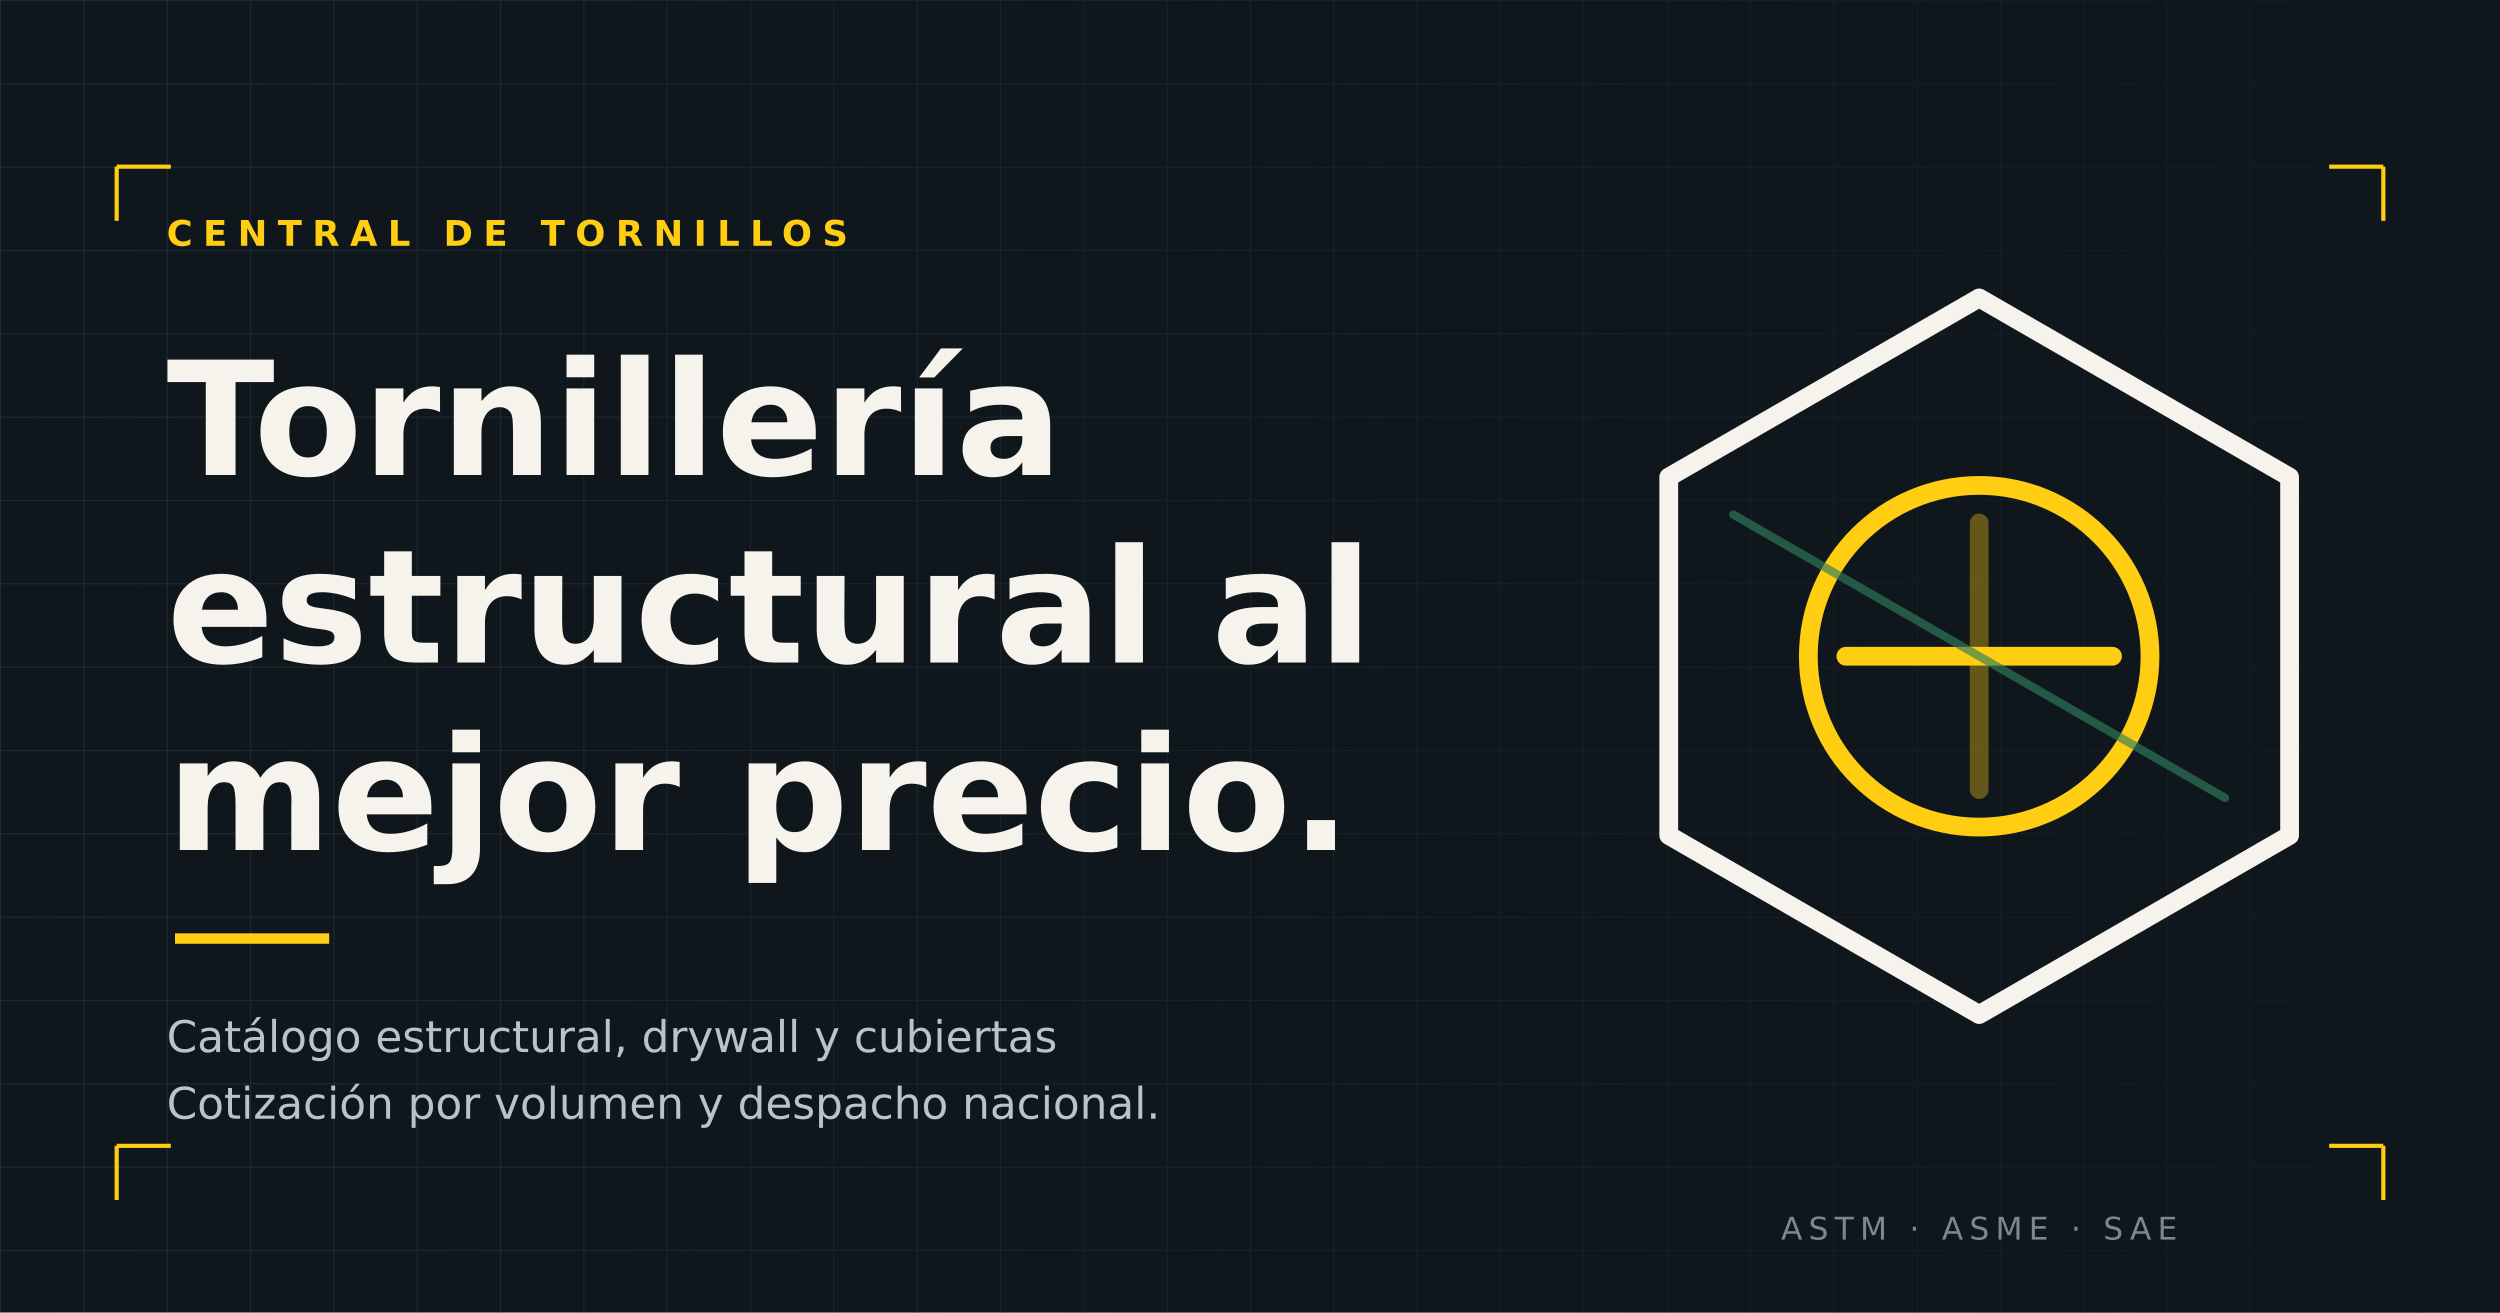
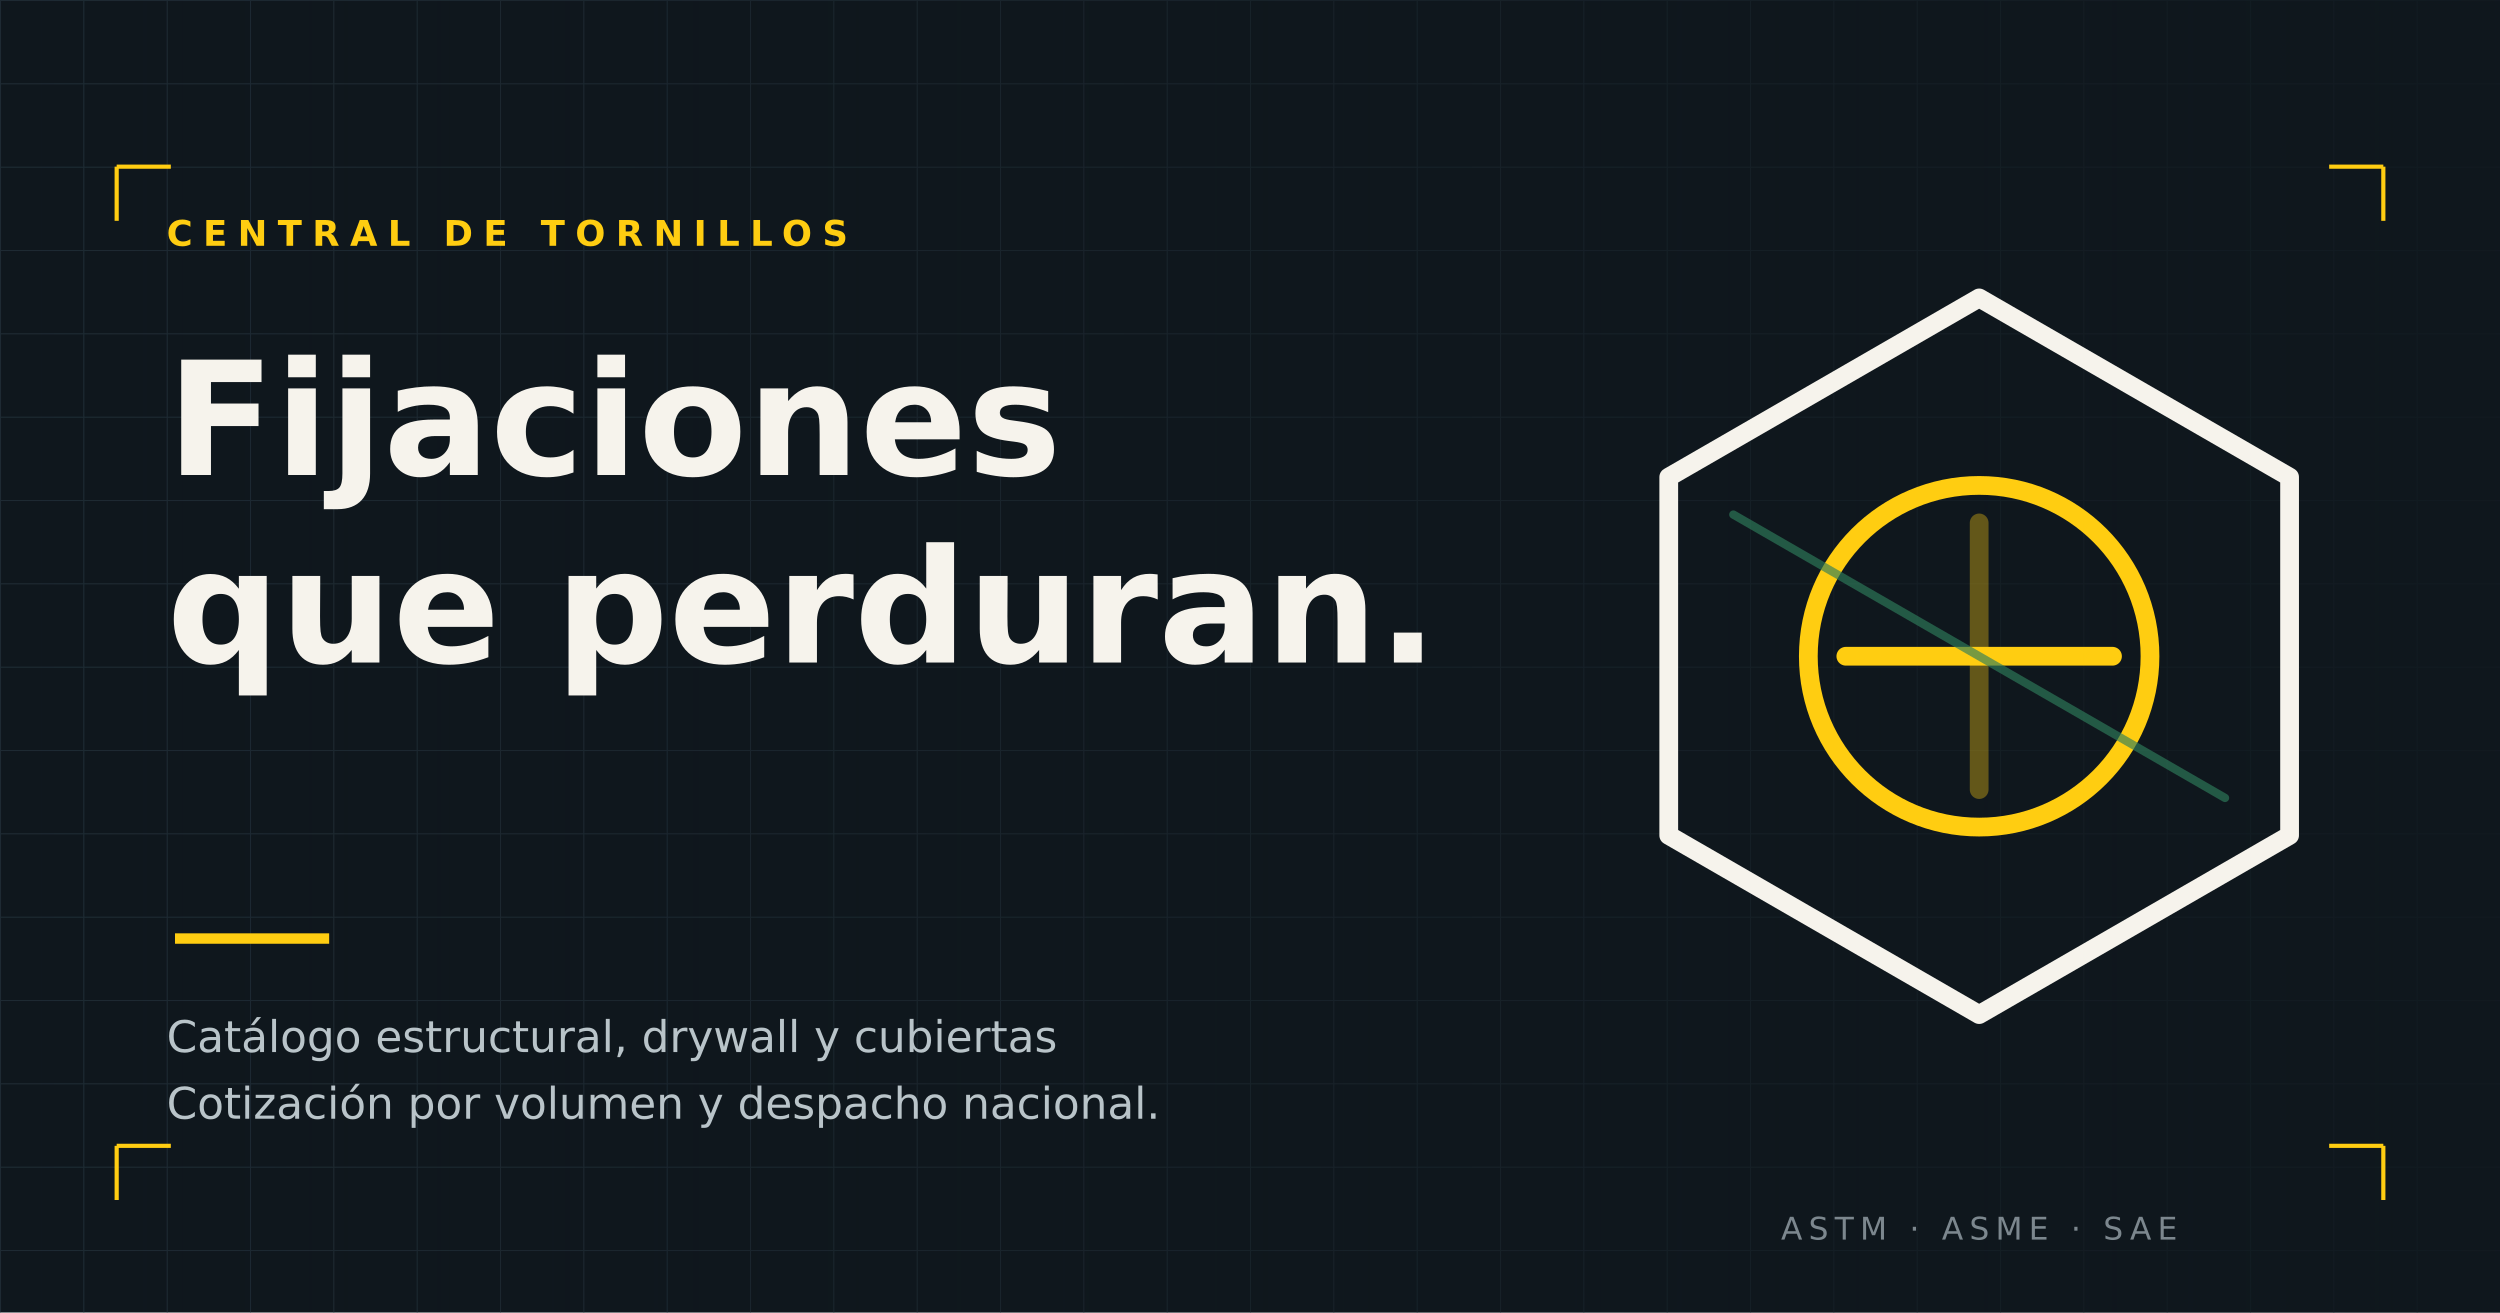
<svg xmlns="http://www.w3.org/2000/svg" width="1200" height="630" viewBox="0 0 1200 630">
  <defs>
    <pattern id="grid" width="40" height="40" patternUnits="userSpaceOnUse">
      <path d="M40 0H0v40" fill="none" stroke="#2A3B45" stroke-width="1" />
    </pattern>
    <linearGradient id="fade" x1="0" y1="0" x2="1" y2="0">
      <stop offset="0" stop-color="#0F171D" stop-opacity="0" />
      <stop offset="1" stop-color="#0F171D" stop-opacity="0.85" />
    </linearGradient>
  </defs>
  <rect width="1200" height="630" fill="#0F171D" />
  <rect width="1200" height="630" fill="url(#grid)" opacity="0.55" />
  <rect width="1200" height="630" fill="url(#fade)" />
  <g stroke="#FFCD11" stroke-width="2">
    <path d="M56 80h26M56 80v26" />
    <path d="M56 550h26M56 576v-26" />
    <path d="M1144 80h-26M1144 80v26" />
    <path d="M1144 550h-26M1144 576v-26" />
  </g>
  <text x="80" y="118" fill="#FFCD11" font-family="DejaVu Sans, sans-serif" font-size="17" font-weight="700" letter-spacing="5">CENTRAL DE TORNILLOS</text>
  <text fill="#F6F3EC" font-family="DejaVu Sans, sans-serif" font-size="76" font-weight="700">
-     <tspan x="80" y="228">Tornillería</tspan>
-     <tspan x="80" y="318">estructural al</tspan>
-     <tspan x="80" y="408">mejor precio.</tspan>
+     <tspan x="80" y="228">Fijaciones</tspan>
+     <tspan x="80" y="318">que perduran.</tspan>
  </text>
  <rect x="84" y="448" width="74" height="5" fill="#FFCD11" />
  <text fill="#B9C4C9" font-family="DejaVu Sans, sans-serif" font-size="21">
    <tspan x="80" y="505">Catálogo estructural, drywall y cubiertas</tspan>
    <tspan x="80" y="537">Cotización por volumen y despacho nacional.</tspan>
  </text>
  <g transform="translate(950 315)">
    <path d="M0 -172 149 -86v172L0 172-149 86V-86Z" fill="none" stroke="#F6F3EC" stroke-width="9" stroke-linejoin="round" />
    <circle cx="0" cy="0" r="82" fill="none" stroke="#FFCD11" stroke-width="9" />
    <path d="M-64 0H64" stroke="#FFCD11" stroke-width="9" stroke-linecap="round" />
    <path d="M0 -64v128" stroke="#FFCD11" stroke-width="9" stroke-linecap="round" opacity="0.35" />
    <path d="M-118 -68 118 68" stroke="#2E7D5B" stroke-width="4" stroke-linecap="round" opacity="0.65" />
  </g>
  <text x="950" y="595" fill="#7C878E" font-family="DejaVu Sans, sans-serif" font-size="15" text-anchor="middle" letter-spacing="3">ASTM · ASME · SAE</text>
</svg>
